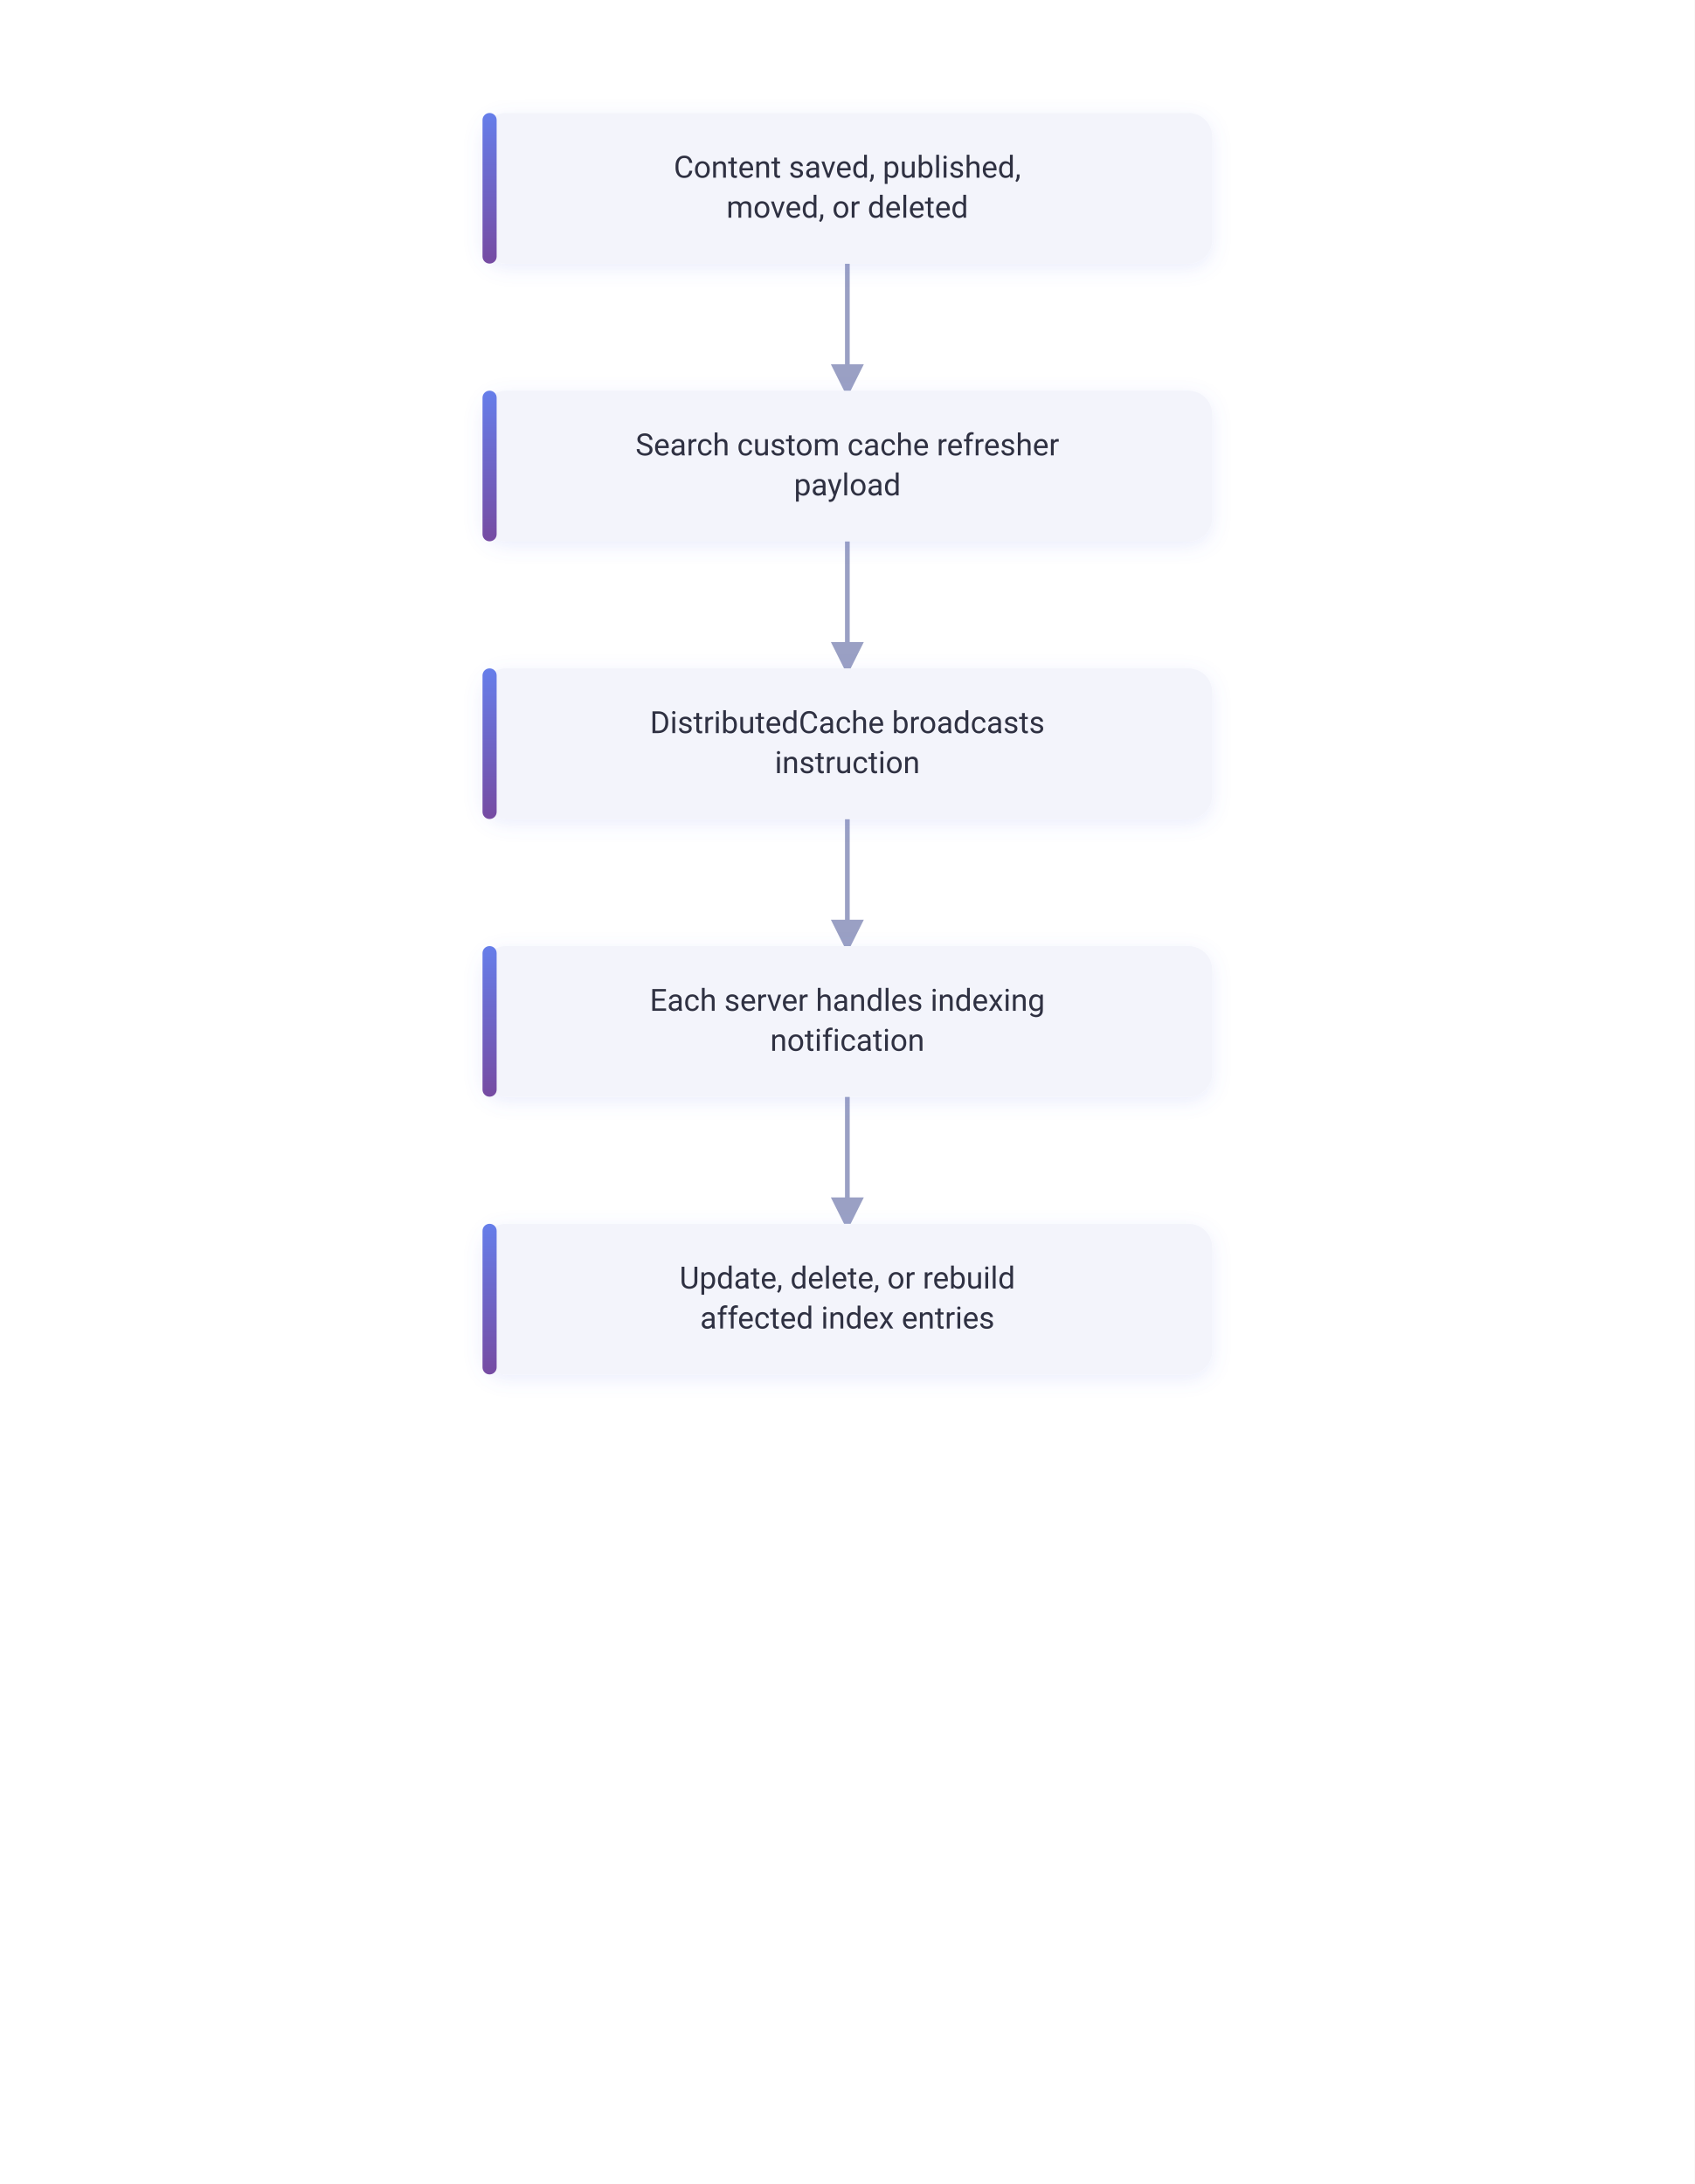
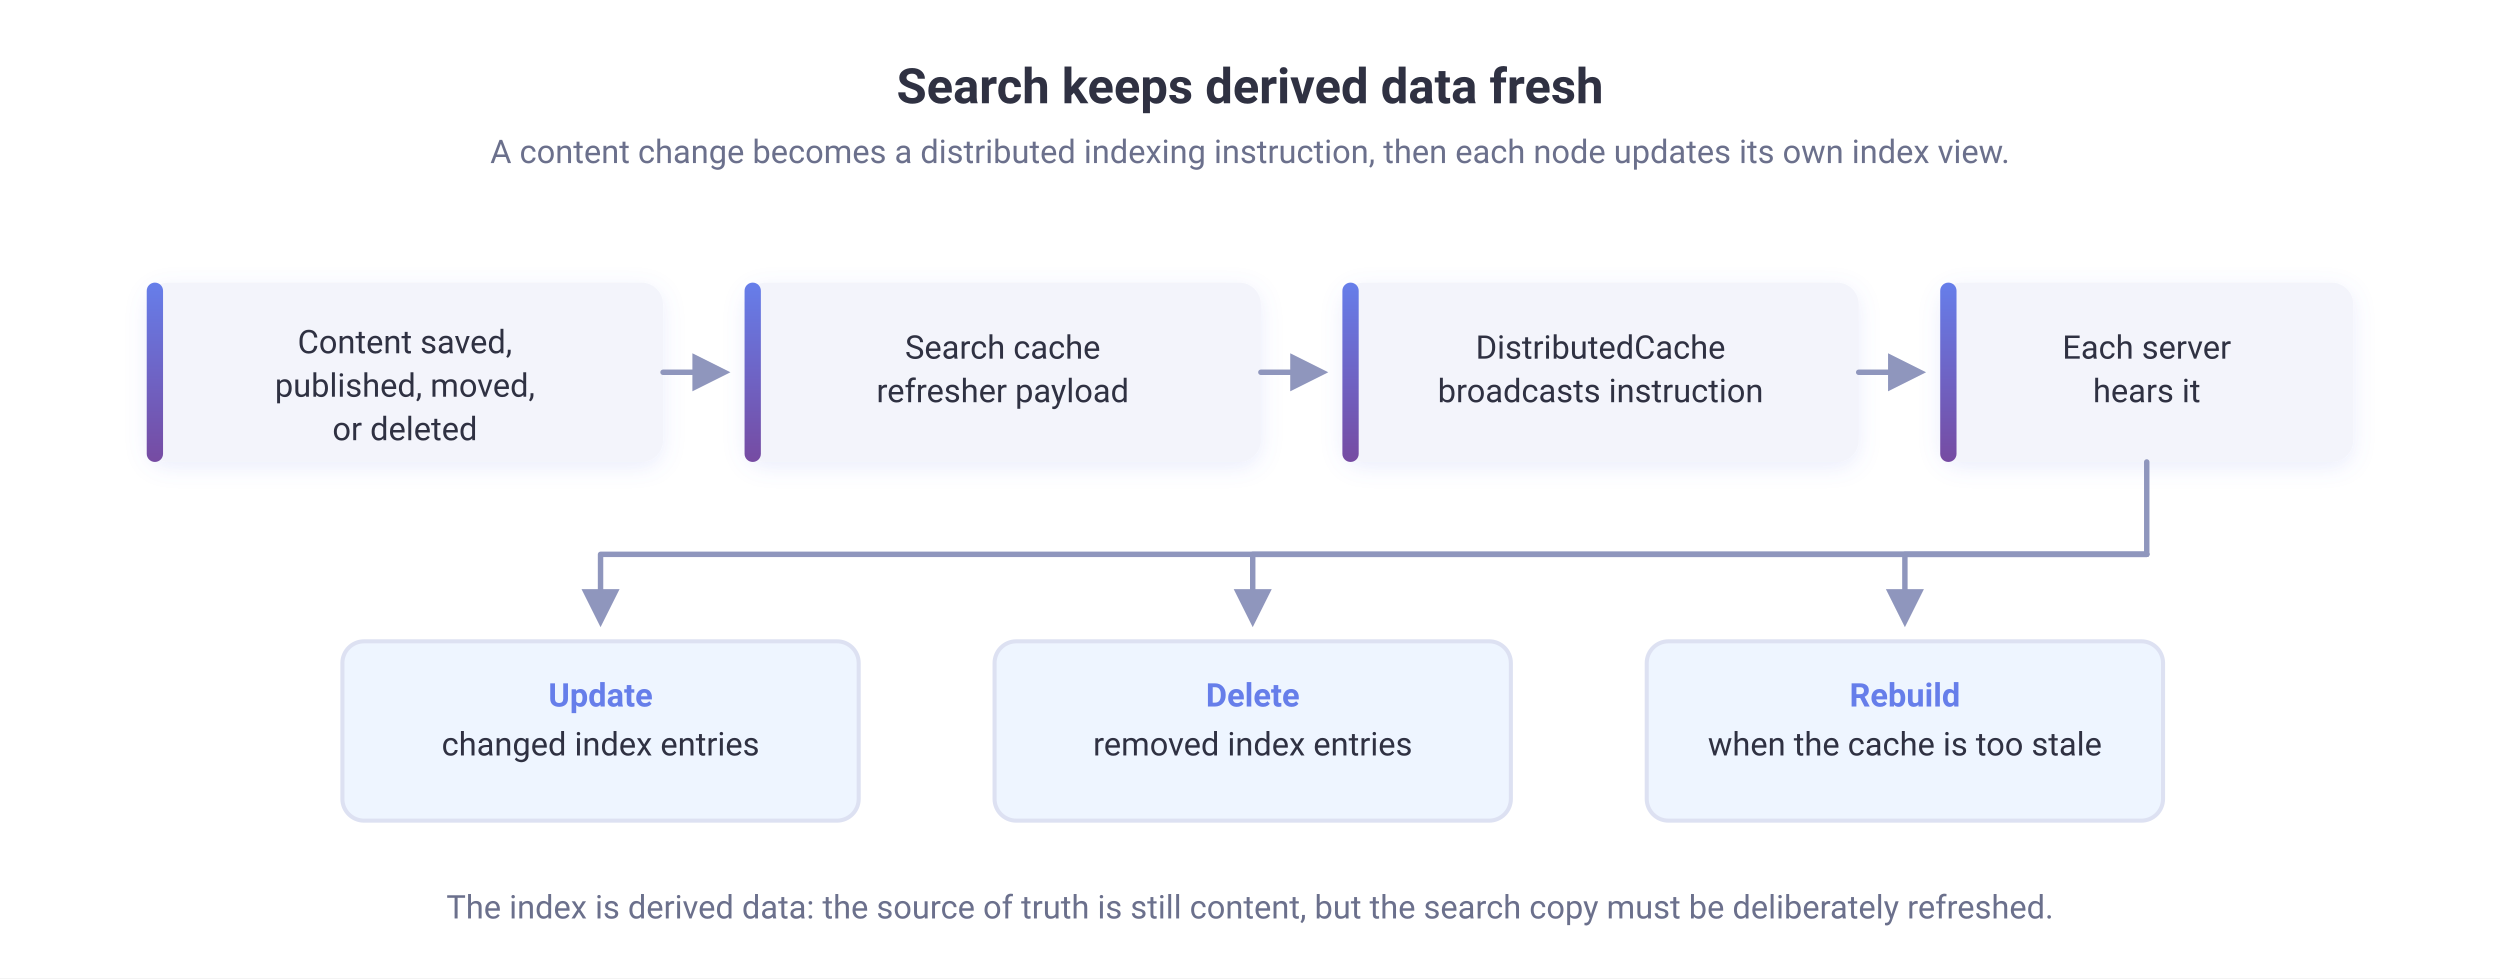
- <svg xmlns="http://www.w3.org/2000/svg" viewBox="0 0 720 928" font-family="-apple-system, BlinkMacSystemFont, 'Segoe UI', Roboto, sans-serif">
+ <svg xmlns="http://www.w3.org/2000/svg" viewBox="0 0 920 360" font-family="-apple-system, BlinkMacSystemFont, 'Segoe UI', Roboto, sans-serif">
  <defs>
    <linearGradient id="lineGrad" x1="0" y1="0" x2="0" y2="1">
      <stop offset="0%" stop-color="#667eea" />
      <stop offset="100%" stop-color="#764ba2" />
    </linearGradient>
    <filter id="soft" x="-20%" y="-20%" width="140%" height="140%">
      <feDropShadow dx="0" dy="2" stdDeviation="4" flood-color="#667eea" flood-opacity="0.14" />
    </filter>
-     <marker id="arrow" viewBox="0 0 10 10" refX="8" refY="5" markerWidth="7" markerHeight="7" orient="auto-start-reverse">
-       <path d="M0,0 L10,5 L0,10 z" fill="#9aa0c4" />
+     <marker id="arrow" viewBox="0 0 10 10" refX="8" refY="5" markerWidth="7" markerHeight="7" orient="auto">
+       <path d="M0,0 L10,5 L0,10 z" fill="#8f96bd" />
    </marker>
  </defs>
-   <rect width="720" height="928" fill="white" />
-   <path d="M360,112 C360,139 360,139 360,166" stroke="#9aa0c4" stroke-width="2" fill="none" marker-end="url(#arrow)" />
-   <path d="M360,230 C360,257 360,257 360,284" stroke="#9aa0c4" stroke-width="2" fill="none" marker-end="url(#arrow)" />
-   <path d="M360,348 C360,375 360,375 360,402" stroke="#9aa0c4" stroke-width="2" fill="none" marker-end="url(#arrow)" />
-   <path d="M360,466 C360,493 360,493 360,520" stroke="#9aa0c4" stroke-width="2" fill="none" marker-end="url(#arrow)" />
-   <rect x="205" y="48" width="310" height="64" rx="10" fill="#f3f4fb" stroke="none" stroke-width="0" filter="url(#soft)" />
-   <rect x="205" y="48" width="6" height="64" rx="3" fill="url(#lineGrad)" />
-   <text x="360" y="75.5" text-anchor="middle" font-size="13" font-weight="400" fill="#2f3142">Content saved, published,</text>
-   <text x="360" y="92.5" text-anchor="middle" font-size="13" font-weight="400" fill="#2f3142">moved, or deleted</text>
-   <rect x="205" y="166" width="310" height="64" rx="10" fill="#f3f4fb" stroke="none" stroke-width="0" filter="url(#soft)" />
-   <rect x="205" y="166" width="6" height="64" rx="3" fill="url(#lineGrad)" />
-   <text x="360" y="193.5" text-anchor="middle" font-size="13" font-weight="400" fill="#2f3142">Search custom cache refresher</text>
-   <text x="360" y="210.5" text-anchor="middle" font-size="13" font-weight="400" fill="#2f3142">payload</text>
-   <rect x="205" y="284" width="310" height="64" rx="10" fill="#f3f4fb" stroke="none" stroke-width="0" filter="url(#soft)" />
-   <rect x="205" y="284" width="6" height="64" rx="3" fill="url(#lineGrad)" />
-   <text x="360" y="311.5" text-anchor="middle" font-size="13" font-weight="400" fill="#2f3142">DistributedCache broadcasts</text>
-   <text x="360" y="328.5" text-anchor="middle" font-size="13" font-weight="400" fill="#2f3142">instruction</text>
-   <rect x="205" y="402" width="310" height="64" rx="10" fill="#f3f4fb" stroke="none" stroke-width="0" filter="url(#soft)" />
-   <rect x="205" y="402" width="6" height="64" rx="3" fill="url(#lineGrad)" />
-   <text x="360" y="429.5" text-anchor="middle" font-size="13" font-weight="400" fill="#2f3142">Each server handles indexing</text>
-   <text x="360" y="446.5" text-anchor="middle" font-size="13" font-weight="400" fill="#2f3142">notification</text>
-   <rect x="205" y="520" width="310" height="64" rx="10" fill="#f3f4fb" stroke="none" stroke-width="0" filter="url(#soft)" />
-   <rect x="205" y="520" width="6" height="64" rx="3" fill="url(#lineGrad)" />
-   <text x="360" y="547.5" text-anchor="middle" font-size="13" font-weight="400" fill="#2f3142">Update, delete, or rebuild</text>
-   <text x="360" y="564.5" text-anchor="middle" font-size="13" font-weight="400" fill="#2f3142">affected index entries</text>
+   <rect width="920" height="360" fill="white" />
+   <text x="460" y="38" text-anchor="middle" font-size="18" font-weight="700" fill="#2f3142">Search keeps derived data fresh</text>
+   <text x="460" y="60" text-anchor="middle" font-size="12" fill="#6b708c">A content change becomes a distributed indexing instruction, then each node updates its own index view.</text>
+   <rect x="54" y="104" width="190" height="66" rx="8" fill="#f3f4fb" filter="url(#soft)" />
+   <rect x="54" y="104" width="6" height="66" rx="3" fill="url(#lineGrad)" />
+   <text x="149" y="130" text-anchor="middle" font-size="12" fill="#2f3142">Content saved,</text>
+   <text x="149" y="146" text-anchor="middle" font-size="12" fill="#2f3142">published, moved,</text>
+   <text x="149" y="162" text-anchor="middle" font-size="12" fill="#2f3142">or deleted</text>
+   <rect x="274" y="104" width="190" height="66" rx="8" fill="#f3f4fb" filter="url(#soft)" />
+   <rect x="274" y="104" width="6" height="66" rx="3" fill="url(#lineGrad)" />
+   <text x="369" y="132" text-anchor="middle" font-size="12" fill="#2f3142">Search cache</text>
+   <text x="369" y="148" text-anchor="middle" font-size="12" fill="#2f3142">refresher payload</text>
+   <rect x="494" y="104" width="190" height="66" rx="8" fill="#f3f4fb" filter="url(#soft)" />
+   <rect x="494" y="104" width="6" height="66" rx="3" fill="url(#lineGrad)" />
+   <text x="589" y="132" text-anchor="middle" font-size="12" fill="#2f3142">DistributedCache</text>
+   <text x="589" y="148" text-anchor="middle" font-size="12" fill="#2f3142">broadcasts instruction</text>
+   <rect x="714" y="104" width="152" height="66" rx="8" fill="#f3f4fb" filter="url(#soft)" />
+   <rect x="714" y="104" width="6" height="66" rx="3" fill="url(#lineGrad)" />
+   <text x="790" y="132" text-anchor="middle" font-size="12" fill="#2f3142">Each server</text>
+   <text x="790" y="148" text-anchor="middle" font-size="12" fill="#2f3142">hears it</text>
+   <rect x="126" y="236" width="190" height="66" rx="8" fill="#eef5ff" stroke="#dde1f2" stroke-width="1.5" />
+   <text x="221" y="260" text-anchor="middle" font-size="12" font-weight="700" fill="#667eea">Update</text>
+   <text x="221" y="278" text-anchor="middle" font-size="12" fill="#2f3142">changed index entries</text>
+   <rect x="366" y="236" width="190" height="66" rx="8" fill="#eef5ff" stroke="#dde1f2" stroke-width="1.5" />
+   <text x="461" y="260" text-anchor="middle" font-size="12" font-weight="700" fill="#667eea">Delete</text>
+   <text x="461" y="278" text-anchor="middle" font-size="12" fill="#2f3142">removed index entries</text>
+   <rect x="606" y="236" width="190" height="66" rx="8" fill="#eef5ff" stroke="#dde1f2" stroke-width="1.5" />
+   <text x="701" y="260" text-anchor="middle" font-size="12" font-weight="700" fill="#667eea">Rebuild</text>
+   <text x="701" y="278" text-anchor="middle" font-size="12" fill="#2f3142">when the cache is too stale</text>
+   <g stroke="#8f96bd" stroke-width="2" stroke-linecap="round" stroke-linejoin="round" fill="none" marker-end="url(#arrow)">
+     <path d="M244 137 H266" />
+     <path d="M464 137 H486" />
+     <path d="M684 137 H706" />
+     <path d="M790 170 V204 H221 V228" />
+     <path d="M790 204 H461 V228" />
+     <path d="M790 204 H701 V228" />
+   </g>
+   <text x="460" y="338" text-anchor="middle" font-size="12" fill="#6b708c">The index is derived data: the source of truth is still content, but the search copy must be deliberately refreshed.</text>
</svg>
